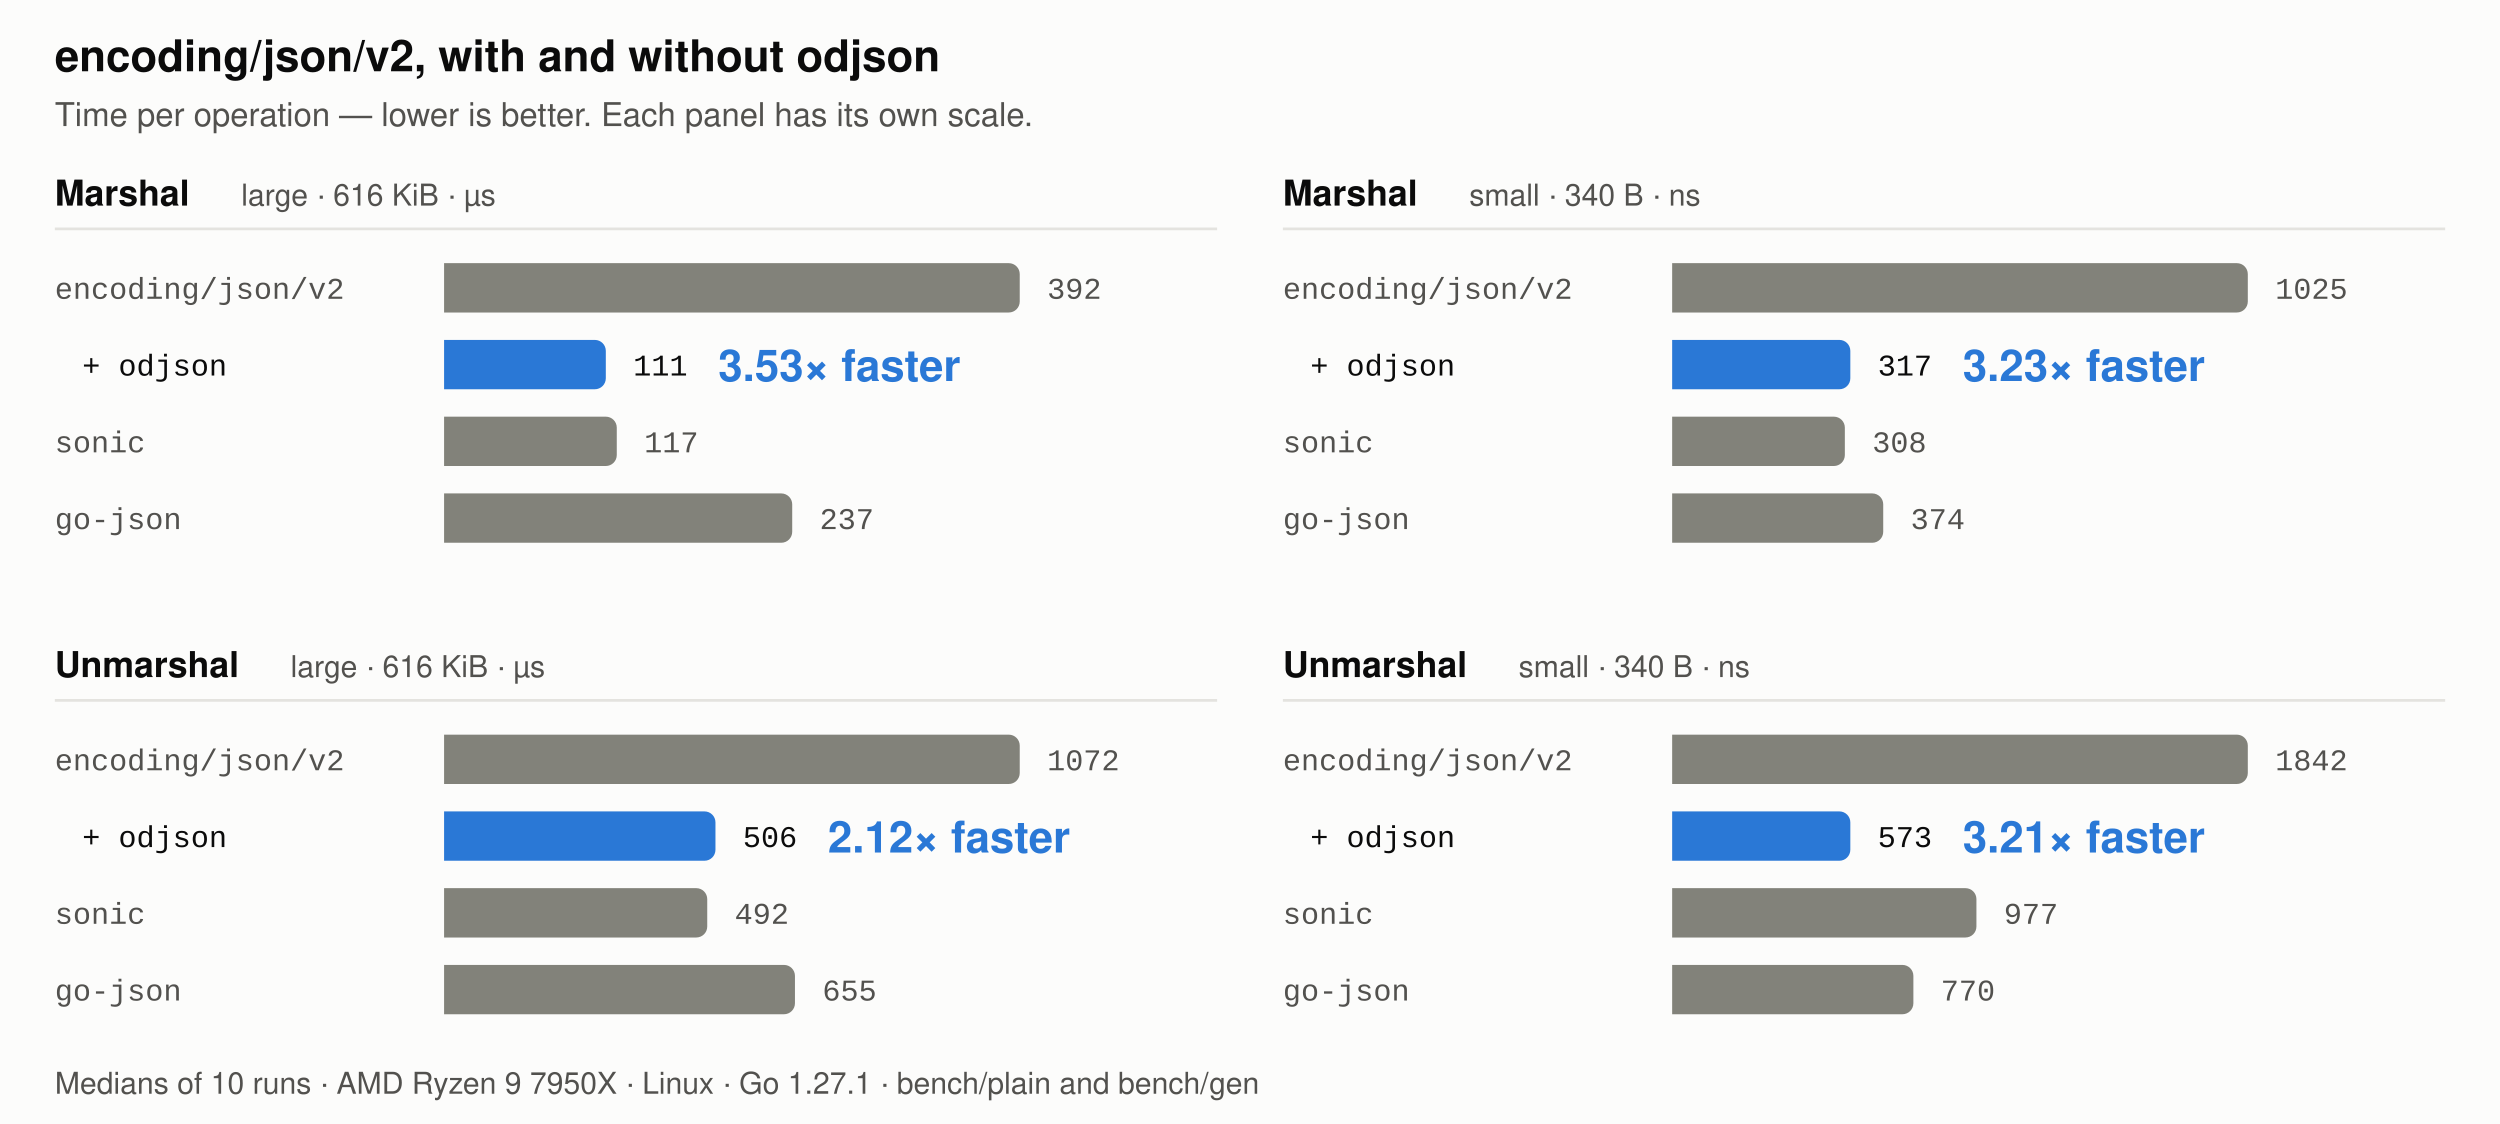
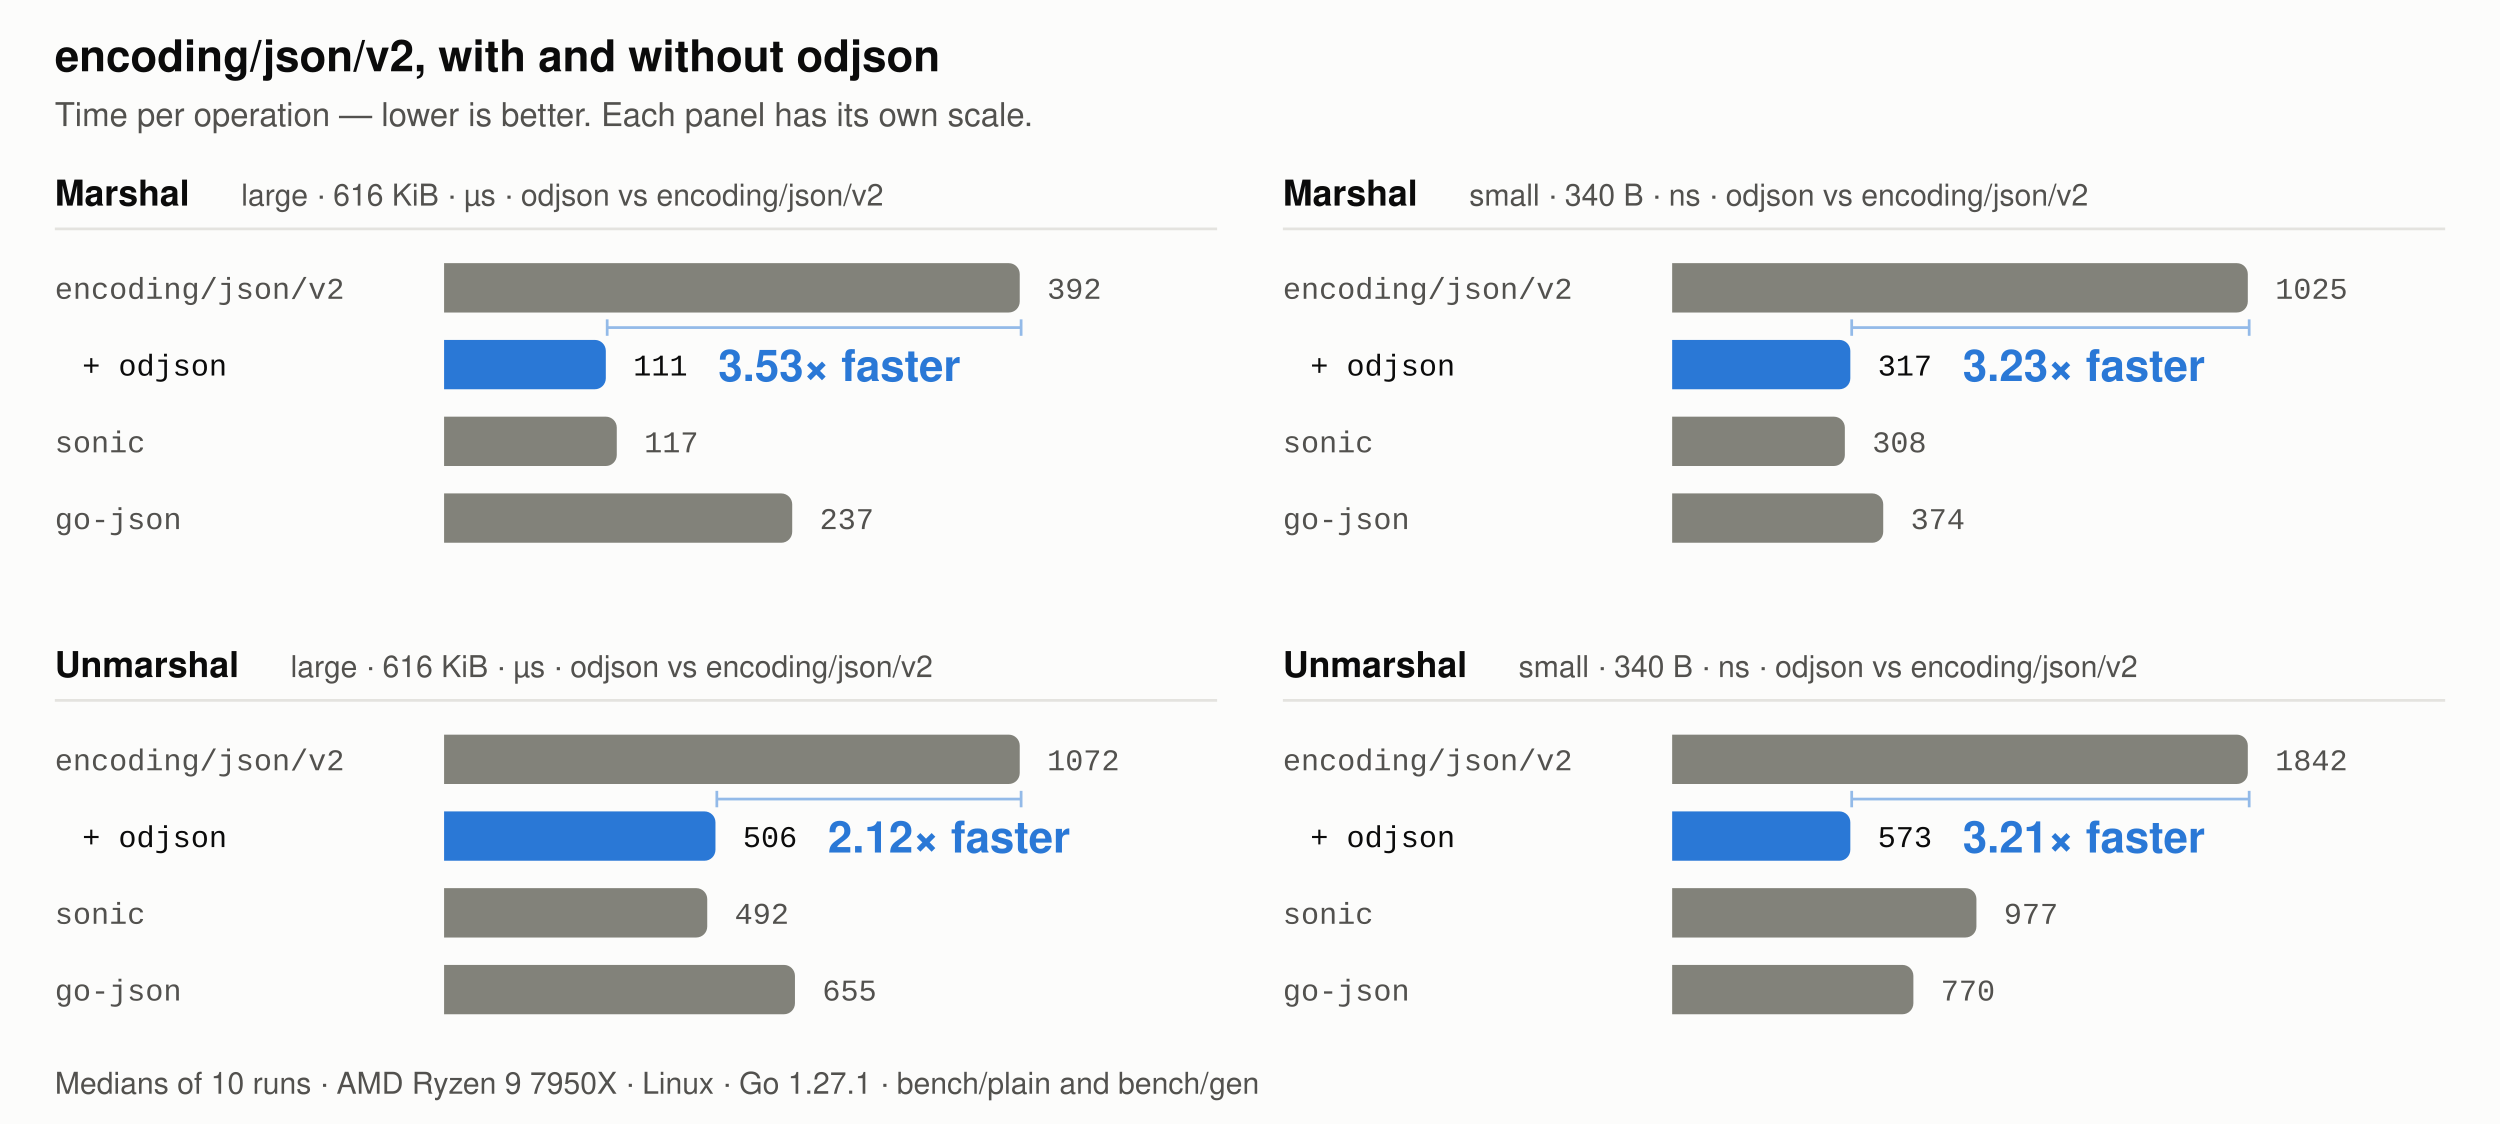
<svg xmlns="http://www.w3.org/2000/svg" width="912" height="410" viewBox="0 0 912 410" role="img" aria-label="Benchmark comparison, lower is better. Marshal large · 616 KiB: encoding/json/v2 392 µs, + odjson 111 µs, sonic 117 µs, go-json 237 µs. Marshal small · 340 B: encoding/json/v2 1025 ns, + odjson 317 ns, sonic 308 ns, go-json 374 ns. Unmarshal large · 616 KiB: encoding/json/v2 1072 µs, + odjson 506 µs, sonic 492 µs, go-json 655 µs. Unmarshal small · 340 B: encoding/json/v2 1842 ns, + odjson 573 ns, sonic 977 ns, go-json 770 ns.">
  <style>
text{font-family:-apple-system,BlinkMacSystemFont,"Segoe UI",Helvetica,Arial,sans-serif}
.mono{font-family:ui-monospace,SFMono-Regular,Menlo,Consolas,"Liberation Mono",monospace}
.t1{fill:#0b0b0b}.t2{fill:#52514e}
</style>
  <rect width="912" height="410" fill="#fcfcfb" />
  <text class="t1" x="20" y="26" font-size="16" font-weight="600">encoding/json/v2, with and without odjson</text>
  <text class="t2" x="20" y="46" font-size="12">Time per operation — lower is better. Each panel has its own scale.</text>
  <text class="t1" x="20" y="75" font-size="13" font-weight="600">Marshal</text>
-   <text class="t2" x="88" y="75" font-size="11">large · 616 KiB · µs</text>
+   <text class="t2" x="88" y="75" font-size="11">large · 616 KiB · µs · odjson vs encoding/json/v2</text>
  <rect x="20" y="83" width="424" height="1" fill="#e4e3df" />
  <text class="mono t2" x="20" y="109" font-size="11">encoding/json/v2</text>
  <path d="M162 96 h206 a4 4 0 0 1 4 4 v10 a4 4 0 0 1 -4 4 h-206 z" fill="#82827a" />
  <text class="mono t2" x="382" y="109" font-size="11">392</text>
  <text class="mono t1" x="30" y="137" font-size="11">+ odjson</text>
  <path d="M162 124 h55 a4 4 0 0 1 4 4 v10 a4 4 0 0 1 -4 4 h-55 z" fill="#2a78d6" />
  <text class="mono t1" x="231" y="137" font-size="11">111</text>
+   <path d="M221.5 116.5 v6 m0 -3 H372.5 m0 -3 v6" stroke="#2a78d6" stroke-width="1" opacity="0.5" fill="none" />
  <text x="262" y="139" font-size="16" font-weight="700" fill="#2a78d6">3.53× faster</text>
  <text class="mono t2" x="20" y="165" font-size="11">sonic</text>
  <path d="M162 152 h59 a4 4 0 0 1 4 4 v10 a4 4 0 0 1 -4 4 h-59 z" fill="#82827a" />
  <text class="mono t2" x="235" y="165" font-size="11">117</text>
  <text class="mono t2" x="20" y="193" font-size="11">go-json</text>
  <path d="M162 180 h123 a4 4 0 0 1 4 4 v10 a4 4 0 0 1 -4 4 h-123 z" fill="#82827a" />
  <text class="mono t2" x="299" y="193" font-size="11">237</text>
  <text class="t1" x="468" y="75" font-size="13" font-weight="600">Marshal</text>
-   <text class="t2" x="536" y="75" font-size="11">small · 340 B · ns</text>
+   <text class="t2" x="536" y="75" font-size="11">small · 340 B · ns · odjson vs encoding/json/v2</text>
  <rect x="468" y="83" width="424" height="1" fill="#e4e3df" />
  <text class="mono t2" x="468" y="109" font-size="11">encoding/json/v2</text>
  <path d="M610 96 h206 a4 4 0 0 1 4 4 v10 a4 4 0 0 1 -4 4 h-206 z" fill="#82827a" />
  <text class="mono t2" x="830" y="109" font-size="11">1025</text>
  <text class="mono t1" x="478" y="137" font-size="11">+ odjson</text>
  <path d="M610 124 h61 a4 4 0 0 1 4 4 v10 a4 4 0 0 1 -4 4 h-61 z" fill="#2a78d6" />
  <text class="mono t1" x="685" y="137" font-size="11">317</text>
+   <path d="M675.5 116.5 v6 m0 -3 H820.5 m0 -3 v6" stroke="#2a78d6" stroke-width="1" opacity="0.5" fill="none" />
  <text x="716" y="139" font-size="16" font-weight="700" fill="#2a78d6">3.23× faster</text>
  <text class="mono t2" x="468" y="165" font-size="11">sonic</text>
  <path d="M610 152 h59 a4 4 0 0 1 4 4 v10 a4 4 0 0 1 -4 4 h-59 z" fill="#82827a" />
  <text class="mono t2" x="683" y="165" font-size="11">308</text>
  <text class="mono t2" x="468" y="193" font-size="11">go-json</text>
  <path d="M610 180 h73 a4 4 0 0 1 4 4 v10 a4 4 0 0 1 -4 4 h-73 z" fill="#82827a" />
  <text class="mono t2" x="697" y="193" font-size="11">374</text>
  <text class="t1" x="20" y="247" font-size="13" font-weight="600">Unmarshal</text>
-   <text class="t2" x="106" y="247" font-size="11">large · 616 KiB · µs</text>
+   <text class="t2" x="106" y="247" font-size="11">large · 616 KiB · µs · odjson vs encoding/json/v2</text>
  <rect x="20" y="255" width="424" height="1" fill="#e4e3df" />
  <text class="mono t2" x="20" y="281" font-size="11">encoding/json/v2</text>
  <path d="M162 268 h206 a4 4 0 0 1 4 4 v10 a4 4 0 0 1 -4 4 h-206 z" fill="#82827a" />
  <text class="mono t2" x="382" y="281" font-size="11">1072</text>
  <text class="mono t1" x="30" y="309" font-size="11">+ odjson</text>
  <path d="M162 296 h95 a4 4 0 0 1 4 4 v10 a4 4 0 0 1 -4 4 h-95 z" fill="#2a78d6" />
  <text class="mono t1" x="271" y="309" font-size="11">506</text>
+   <path d="M261.5 288.5 v6 m0 -3 H372.5 m0 -3 v6" stroke="#2a78d6" stroke-width="1" opacity="0.5" fill="none" />
  <text x="302" y="311" font-size="16" font-weight="700" fill="#2a78d6">2.12× faster</text>
  <text class="mono t2" x="20" y="337" font-size="11">sonic</text>
  <path d="M162 324 h92 a4 4 0 0 1 4 4 v10 a4 4 0 0 1 -4 4 h-92 z" fill="#82827a" />
  <text class="mono t2" x="268" y="337" font-size="11">492</text>
  <text class="mono t2" x="20" y="365" font-size="11">go-json</text>
  <path d="M162 352 h124 a4 4 0 0 1 4 4 v10 a4 4 0 0 1 -4 4 h-124 z" fill="#82827a" />
  <text class="mono t2" x="300" y="365" font-size="11">655</text>
  <text class="t1" x="468" y="247" font-size="13" font-weight="600">Unmarshal</text>
-   <text class="t2" x="554" y="247" font-size="11">small · 340 B · ns</text>
+   <text class="t2" x="554" y="247" font-size="11">small · 340 B · ns · odjson vs encoding/json/v2</text>
  <rect x="468" y="255" width="424" height="1" fill="#e4e3df" />
  <text class="mono t2" x="468" y="281" font-size="11">encoding/json/v2</text>
  <path d="M610 268 h206 a4 4 0 0 1 4 4 v10 a4 4 0 0 1 -4 4 h-206 z" fill="#82827a" />
  <text class="mono t2" x="830" y="281" font-size="11">1842</text>
  <text class="mono t1" x="478" y="309" font-size="11">+ odjson</text>
  <path d="M610 296 h61 a4 4 0 0 1 4 4 v10 a4 4 0 0 1 -4 4 h-61 z" fill="#2a78d6" />
  <text class="mono t1" x="685" y="309" font-size="11">573</text>
+   <path d="M675.5 288.5 v6 m0 -3 H820.5 m0 -3 v6" stroke="#2a78d6" stroke-width="1" opacity="0.5" fill="none" />
  <text x="716" y="311" font-size="16" font-weight="700" fill="#2a78d6">3.21× faster</text>
  <text class="mono t2" x="468" y="337" font-size="11">sonic</text>
  <path d="M610 324 h107 a4 4 0 0 1 4 4 v10 a4 4 0 0 1 -4 4 h-107 z" fill="#82827a" />
  <text class="mono t2" x="731" y="337" font-size="11">977</text>
  <text class="mono t2" x="468" y="365" font-size="11">go-json</text>
  <path d="M610 352 h84 a4 4 0 0 1 4 4 v10 a4 4 0 0 1 -4 4 h-84 z" fill="#82827a" />
  <text class="mono t2" x="708" y="365" font-size="11">770</text>
  <text class="t2" x="20" y="399" font-size="11">Medians of 10 runs · AMD Ryzen 9 7950X · Linux · Go 1.27.1 · bench/plain and bench/gen</text>
</svg>
